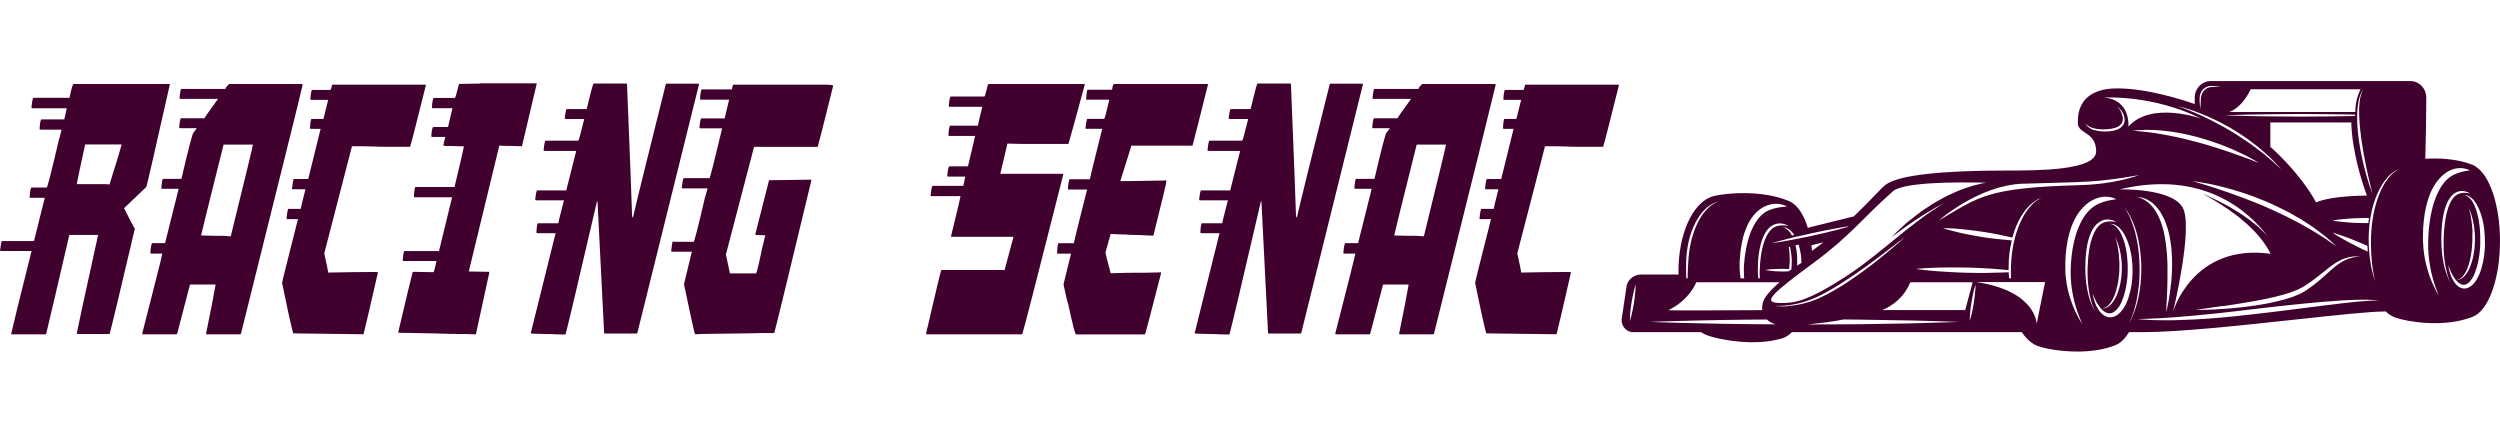
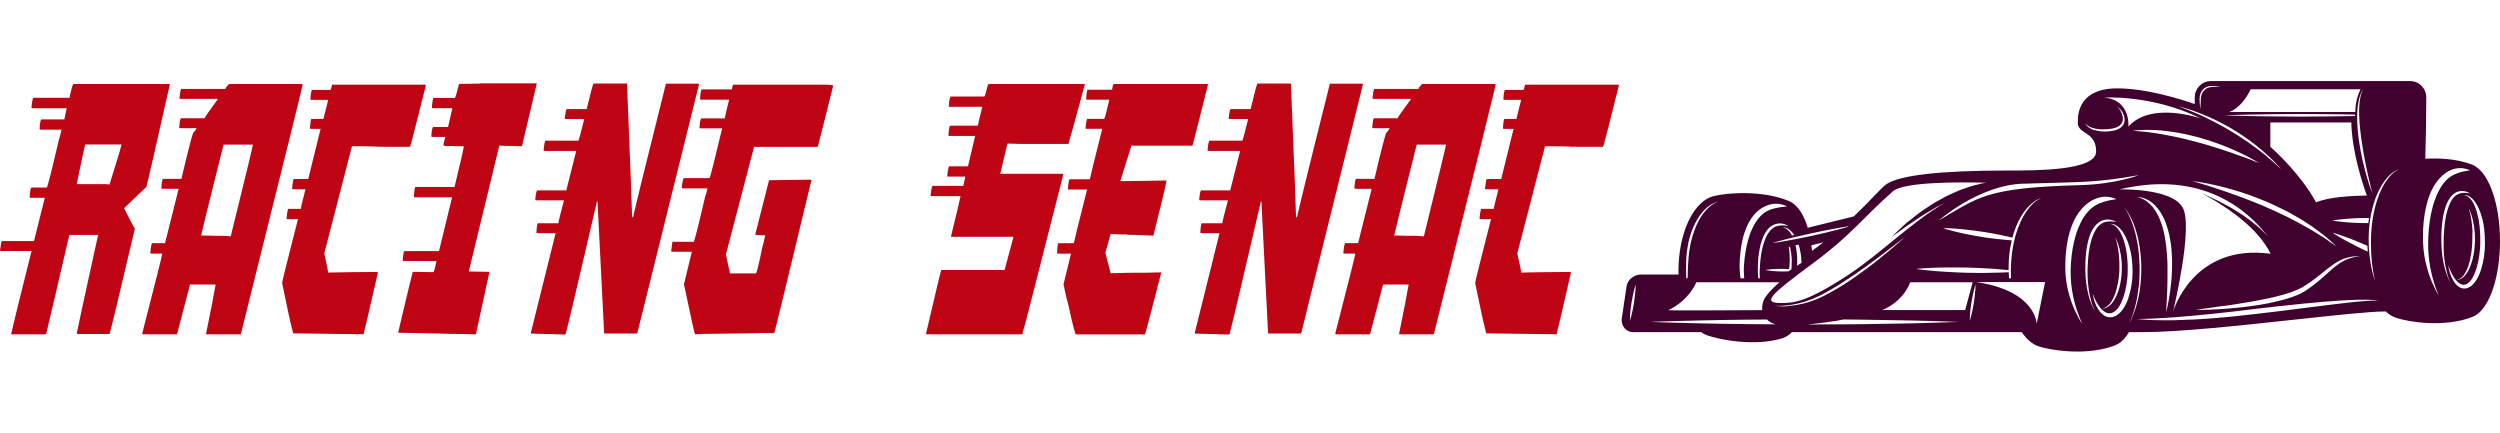
<svg xmlns="http://www.w3.org/2000/svg" version="1.1" viewBox="0 0 370 64">
  <defs>
    <style>
      .st0 {
        fill: #40012f;
      }
+ 
+       .st1 {
+         fill: #bf0413;
+       }
    </style>
  </defs>
  <g id="OBJECTS">
    <g>
-       <path class="st0" d="M10.89,12.43h14.15l.1.05c-2.24,9.95-3.4,15.01-3.48,15.18l-3.3,3.15c.91,1.83,1.45,2.84,1.6,3.03-2.29,9.74-3.54,14.94-3.74,15.59h-4.72c-.09,0-.13-.04-.13-.13,0-.14,1.05-4.98,3.15-14.53h-4.26c-1.58,6.84-2.73,11.73-3.43,14.66l-.13.05H1.65v-.05c.21-.97,1.21-5.06,3.02-12.28H.13l-.13-.05c.12-.95.21-1.42.28-1.42h4.75l1.6-6.41h-2.14c-.07,0-.1-.03-.1-.1.05-.95.15-1.42.28-1.42h2.25c.1,0,.7-2.34,1.78-7.01.03,0,.17-.52.41-1.55h-3.12c-.09,0-.13-.03-.13-.1.05-.95.15-1.42.28-1.42h3.38l.36-1.65h-5.09c-.09,0-.13-.04-.13-.13.09-.95.19-1.42.31-1.42h5.32c.27-1.34.47-2.02.59-2.02ZM12.6,21.38c-.83,3.81-1.24,5.77-1.24,5.87h4.26l.59.05c1.03-3.27,1.63-5.25,1.78-5.92h-5.4Z" />
-       <path class="st0" d="M33.92,12.43h10.74c.09.02.13.06.13.13-.03.28-3.08,12.57-9.14,36.87l-.13.05h-4.93l-.1-.05c.71-3.46,1.18-5.9,1.42-7.32h-3.79l-1.91,7.32-.1.05h-4.93c-.09,0-.13-.04-.13-.13,1.98-7.71,2.97-11.64,2.97-11.82h-1.65l-.13-.08c.09-.98.19-1.47.31-1.47h1.88l2.01-8.04h-2.43c-.09,0-.13-.03-.13-.1.07-.91.15-1.37.26-1.37h2.71c1.03-4.41,1.63-6.7,1.78-6.85.05-.02.22-.23.49-.65h-2.5l-.1-.05c.07-.95.16-1.42.28-1.42h3.46c.05-.14.72-1.09,2.01-2.87h-5.58l-.13-.05c.09-.95.18-1.42.28-1.42h6.53c0-.14.18-.38.54-.72ZM33.09,21.4c-2.22,8.86-3.33,13.34-3.33,13.45h.05c.83.03,1.51.05,2.04.05h1.01c.27,0,.71.03,1.29.08,2.19-8.88,3.28-13.4,3.28-13.58h-4.34Z" />
-       <path class="st0" d="M62.91,12.53l.13.05c-1.5,6-2.28,9.05-2.35,9.15h-4.05c-.05,0-.08-.03-.08-.08-.04,0-.05.03-.05.08-1.19-.05-2.07-.08-2.66-.08h-1.76l-4.1,15.85c.38,1.69.57,2.64.57,2.84,2.44-.05,4.41-.08,5.89-.08h1.37c.07.02.1.06.1.13-1.26,5.5-1.96,8.52-2.12,9.08l-10.4-.13c-.31-1.07-.86-3.56-1.65-7.47,0-.14.78-3.28,2.35-9.44h-1.57l-.13-.05c.1-.98.2-1.47.28-1.47h1.83c0-.1.23-1.07.7-2.9h-1.86l-.13-.05c.1-.98.2-1.47.28-1.47h2.12l1.83-7.42h-1.47c-.07,0-.1-.04-.1-.13.05-.9.13-1.34.23-1.34h1.76l.7-2.82h-2.53c-.07,0-.1-.04-.1-.13.05-.9.15-1.34.28-1.34h2.66c.07,0,.16-.26.28-.78h13.76Z" />
-       <path class="st0" d="M71.02,12.33h8.29l.13.05-2.19,9.26c-.91-.03-1.59-.05-2.04-.05h-.59l-.72-.05-4.52,18.64h.05c.29,0,1.27.02,2.94.05l.05.1-1.99,9.15c-.84-.03-1.47-.05-1.88-.05h-1.24s-.05-.03-.05-.08c-.05,0-.08.03-.08.08-.91-.05-3.64-.11-8.18-.18l-.05-.13c1.22-5.19,1.93-8.14,2.12-8.84l.13-.05c1.2.03,2.16.05,2.87.05h.08c.07,0,.22-.55.46-1.65h-4.88c-.09,0-.13-.03-.13-.1.07-.91.16-1.37.28-1.37h5.09l1.94-7.96h-5.65v-.05c.05-.98.13-1.47.23-1.47h5.78c.93-3.88,1.39-5.89,1.39-6.02h-.05c-.69-.03-1.26-.05-1.7-.05h-.83c-.29,0-.45-.06-.46-.18l.28-1.16h-1.94c-.09,0-.13-.04-.13-.13.07-.9.17-1.34.31-1.34h2.17l.65-2.79h-2.94c-.07,0-.1-.03-.1-.1.07-.95.16-1.42.28-1.42h3.12c.07,0,.27-.66.59-1.99.03,0,.05-.03.05-.08,1.43-.03,2.45-.05,3.07-.05Z" />
-       <path class="st0" d="M92.67,12.33c.09.02.13.06.13.13.5,12.45.75,18.96.75,19.55.05.07.08.13.08.18h.05c.58-2.53,2.21-9.14,4.88-19.81h4.8l.1.08-9.14,36.85-.13.05h-4.65c-.09,0-.13-.03-.13-.1l-.98-19.44h-.08c-2.75,11.84-4.3,18.4-4.65,19.68h-1.01s-.05-.02-.05-.05c-.05,0-.08.02-.08.05-.33-.03-.58-.05-.75-.05-.65,0-1.72-.03-3.2-.08l-.05-.1,3.67-14.76h-2.71c-.09,0-.13-.04-.13-.13.05-.9.13-1.34.23-1.34h3.02c0-.17.28-1.3.83-3.39h-4.13l-.13-.05c.09-.95.19-1.42.31-1.42h4.29c.95-3.79,1.44-5.74,1.47-5.84h-4.7l-.13-.05c.09-.98.19-1.47.31-1.47h4.83c.07-.02.36-1.09.88-3.21h-2.76l-.13-.05c.1-.95.21-1.42.31-1.42h2.94c.58-2.43.92-3.69,1.01-3.78h4.83Z" />
-       <path class="st0" d="M108.6,12.53h13.66c.5,0,.85.04,1.06.13-1.48,5.95-2.25,8.97-2.3,9.08h-9.42l-4.16,15.9v.05l.59,2.77h3.85c.1,0,.42-1.31.96-3.93.07-.17.21-.74.41-1.71h-.08c-.17,0-.62-.02-1.34-.05,0-.05-.02-.08-.05-.08l2.04-8.02h.13c.88,0,2.91-.03,6.09-.08,0,.05.02.08.05.08-3.39,14.1-5.22,21.64-5.5,22.62h-1.94c-.45,0-1.13.02-2.04.05v-.05l-.13.05c-3.49.05-5.62.08-6.38.08-.69.03-1.1.05-1.24.05-.12-.29-.66-2.76-1.63-7.4l1.16-4.81h-2.92c-.09,0-.13-.03-.13-.1.09-.88.16-1.35.23-1.42l.28.05h2.81c.1,0,.67-2.22,1.7-6.67.03-.03.16-.45.36-1.24h-3.69l-.13-.05c.1-.98.21-1.47.31-1.47h3.79c.09,0,.71-2.46,1.88-7.37h-3.23c-.09,0-.13-.04-.13-.13.07-.9.17-1.34.31-1.34h3.43c0-.09.22-1.01.65-2.77h-4.21c-.07,0-.1-.03-.1-.1.07-.95.16-1.42.28-1.42h4.44c.07-.47.15-.7.23-.7Z" />
-       <path class="st0" d="M146.34,12.43h14.09l.13.05c-1.5,5.53-2.31,8.47-2.43,8.82h-6.97c-.45,0-1.14-.02-2.06-.05l-1.06,4.47h9.22c.07.02.1.06.1.13-3.86,15.24-5.88,23.12-6.07,23.63h-14.1c-.09,0-.13-.04-.13-.13,1.41-6.08,2.16-9.21,2.25-9.39h9.37l1.32-4.91h-9.16l-.1-.05c.83-3.36,1.3-5.35,1.42-5.97h-4.31l-.13-.05c.1-.98.21-1.47.31-1.47h4.54c.19-.83.28-1.28.28-1.37h-2.53l-.13-.05c.09-.98.19-1.47.31-1.47h2.76l1.06-4.5h-3.82c-.09,0-.13-.03-.13-.1.05-.95.15-1.42.28-1.42h4.08c0-.1.21-1.03.65-2.79h-4.83c-.09,0-.13-.03-.13-.1.07-.95.17-1.42.31-1.42h4.96c.07,0,.24-.59.52-1.78l.13-.05Z" />
-       <path class="st0" d="M164.9,12.43h13.79l.1.05c-1.29,5.17-2.06,8.2-2.3,9.08h-9.04l-1.65,5.25h.05c.79,0,3.05-.03,6.79-.1,0,.29-.65,3.02-1.94,8.17-1.65-.09-2.9-.13-3.74-.13v-.05s-.05.02-.05.05l-.28-.05h-.49c-.38,0-.96-.03-1.76-.08l-.77,2.74c0,.16.26,1.18.77,3.08,1.72-.05,3-.08,3.85-.08h1.39c.46,0,1.2-.02,2.19-.05,0,.03.02.05.05.05-1.5,5.84-2.3,8.89-2.4,9.13h-10.22c-.12,0-.5-1.48-1.14-4.45-.19-.59-.42-1.57-.7-2.95l1.11-4.55h-2.06v-.08c.03-.98.11-1.47.23-1.47h2.25c0-.12.65-2.77,1.96-7.94h-2.74c-.07,0-.1-.03-.1-.1.07-.95.16-1.42.28-1.42h2.97c0-.12.61-2.61,1.83-7.47h-2.38l-.1-.05c.1-.95.2-1.42.28-1.42h2.48c.09,0,.34-.95.77-2.84h-3.43v-.05c.05-.95.13-1.42.23-1.42h3.61c.07-.55.16-.83.28-.83Z" />
-       <path class="st0" d="M190.93,12.33c.09.02.13.06.13.13.5,12.45.75,18.96.75,19.55.05.07.08.13.08.18h.05c.58-2.53,2.21-9.14,4.88-19.81h4.8l.1.08-9.14,36.85-.13.05h-4.65c-.09,0-.13-.03-.13-.1l-.98-19.44h-.08c-2.75,11.84-4.3,18.4-4.65,19.68h-1.01s-.05-.02-.05-.05c-.05,0-.08.02-.08.05-.33-.03-.58-.05-.75-.05-.65,0-1.72-.03-3.2-.08l-.05-.1,3.67-14.76h-2.71c-.09,0-.13-.04-.13-.13.05-.9.13-1.34.23-1.34h3.02c0-.17.28-1.3.83-3.39h-4.13l-.13-.05c.09-.95.19-1.42.31-1.42h4.29c.95-3.79,1.44-5.74,1.47-5.84h-4.7l-.13-.05c.09-.98.19-1.47.31-1.47h4.83c.07-.02.36-1.09.88-3.21h-2.76l-.13-.05c.1-.95.21-1.42.31-1.42h2.94c.58-2.43.92-3.69,1.01-3.78h4.83Z" />
-       <path class="st0" d="M210.49,12.43h10.74c.09.02.13.06.13.13-.04.28-3.08,12.57-9.14,36.87l-.13.05h-4.93l-.1-.05c.71-3.46,1.18-5.9,1.42-7.32h-3.79l-1.91,7.32-.1.05h-4.93c-.09,0-.13-.04-.13-.13,1.98-7.71,2.97-11.64,2.97-11.82h-1.65l-.13-.08c.09-.98.19-1.47.31-1.47h1.88l2.01-8.04h-2.43c-.09,0-.13-.03-.13-.1.07-.91.15-1.37.26-1.37h2.71c1.03-4.41,1.63-6.7,1.78-6.85.05-.02.22-.23.49-.65h-2.5l-.1-.05c.07-.95.16-1.42.28-1.42h3.46c.05-.14.72-1.09,2.01-2.87h-5.58l-.13-.05c.09-.95.18-1.42.28-1.42h6.53c0-.14.18-.38.54-.72ZM209.67,21.4c-2.22,8.86-3.33,13.34-3.33,13.45h.05c.83.03,1.51.05,2.04.05h1.01c.28,0,.71.03,1.29.08,2.18-8.88,3.28-13.4,3.28-13.58h-4.34Z" />
-       <path class="st0" d="M239.48,12.53l.13.05c-1.5,6-2.28,9.05-2.35,9.15h-4.05c-.05,0-.08-.03-.08-.08-.03,0-.05.03-.05.08-1.19-.05-2.07-.08-2.66-.08h-1.76l-4.1,15.85c.38,1.69.57,2.64.57,2.84,2.44-.05,4.41-.08,5.89-.08h1.37c.07.02.1.06.1.13-1.26,5.5-1.96,8.52-2.12,9.08l-10.4-.13c-.31-1.07-.86-3.56-1.65-7.47,0-.14.78-3.28,2.35-9.44h-1.58l-.13-.05c.1-.98.2-1.47.28-1.47h1.83c0-.1.23-1.07.7-2.9h-1.86l-.13-.05c.1-.98.2-1.47.28-1.47h2.12l1.83-7.42h-1.47c-.07,0-.1-.04-.1-.13.05-.9.13-1.34.23-1.34h1.76l.7-2.82h-2.53c-.07,0-.1-.04-.1-.13.05-.9.15-1.34.28-1.34h2.66c.07,0,.16-.26.28-.78h13.76Z" />
+       <path class="st1" d="M10.89,12.43h14.15l.1.05c-2.24,9.95-3.4,15.01-3.48,15.18l-3.3,3.15c.91,1.83,1.45,2.84,1.6,3.03-2.29,9.74-3.54,14.94-3.74,15.59h-4.72c-.09,0-.13-.04-.13-.13,0-.14,1.05-4.98,3.15-14.53h-4.26c-1.58,6.84-2.73,11.73-3.43,14.66l-.13.05H1.65v-.05c.21-.97,1.21-5.06,3.02-12.28H.13l-.13-.05c.12-.95.21-1.42.28-1.42h4.75l1.6-6.41h-2.14c-.07,0-.1-.03-.1-.1.05-.95.15-1.42.28-1.42h2.25c.1,0,.7-2.34,1.78-7.01.03,0,.17-.52.41-1.55h-3.12c-.09,0-.13-.03-.13-.1.05-.95.15-1.42.28-1.42h3.38l.36-1.65h-5.09c-.09,0-.13-.04-.13-.13.09-.95.19-1.42.31-1.42h5.32c.27-1.34.47-2.02.59-2.02ZM12.6,21.38c-.83,3.81-1.24,5.77-1.24,5.87h4.26l.59.05c1.03-3.27,1.63-5.25,1.78-5.92h-5.4Z" />
+       <path class="st1" d="M33.92,12.43h10.74c.09.02.13.06.13.13-.03.28-3.08,12.57-9.14,36.87l-.13.05h-4.93l-.1-.05c.71-3.46,1.18-5.9,1.42-7.32h-3.79l-1.91,7.32-.1.05h-4.93c-.09,0-.13-.04-.13-.13,1.98-7.71,2.97-11.64,2.97-11.82h-1.65l-.13-.08c.09-.98.19-1.47.31-1.47h1.88l2.01-8.04h-2.43c-.09,0-.13-.03-.13-.1.07-.91.15-1.37.26-1.37h2.71c1.03-4.41,1.63-6.7,1.78-6.85.05-.02.22-.23.49-.65h-2.5l-.1-.05c.07-.95.16-1.42.28-1.42h3.46c.05-.14.72-1.09,2.01-2.87h-5.58l-.13-.05c.09-.95.18-1.42.28-1.42h6.53c0-.14.18-.38.54-.72ZM33.09,21.4c-2.22,8.86-3.33,13.34-3.33,13.45h.05c.83.03,1.51.05,2.04.05h1.01c.27,0,.71.03,1.29.08,2.19-8.88,3.28-13.4,3.28-13.58h-4.34Z" />
+       <path class="st1" d="M62.91,12.53l.13.05c-1.5,6-2.28,9.05-2.35,9.15h-4.05c-.05,0-.08-.03-.08-.08-.04,0-.05.03-.05.08-1.19-.05-2.07-.08-2.66-.08h-1.76l-4.1,15.85c.38,1.69.57,2.64.57,2.84,2.44-.05,4.41-.08,5.89-.08h1.37c.07.02.1.06.1.13-1.26,5.5-1.96,8.52-2.12,9.08l-10.4-.13c-.31-1.07-.86-3.56-1.65-7.47,0-.14.78-3.28,2.35-9.44h-1.57l-.13-.05c.1-.98.2-1.47.28-1.47h1.83c0-.1.23-1.07.7-2.9h-1.86l-.13-.05c.1-.98.2-1.47.28-1.47h2.12l1.83-7.42h-1.47c-.07,0-.1-.04-.1-.13.05-.9.13-1.34.23-1.34h1.76l.7-2.82h-2.53c-.07,0-.1-.04-.1-.13.05-.9.15-1.34.28-1.34h2.66c.07,0,.16-.26.28-.78h13.76Z" />
+       <path class="st1" d="M71.02,12.33h8.29l.13.05-2.19,9.26c-.91-.03-1.59-.05-2.04-.05h-.59l-.72-.05-4.52,18.64h.05c.29,0,1.27.02,2.94.05l.05.1-1.99,9.15c-.84-.03-1.47-.05-1.88-.05h-1.24s-.05-.03-.05-.08c-.05,0-.08.03-.08.08-.91-.05-3.64-.11-8.18-.18l-.05-.13c1.22-5.19,1.93-8.14,2.12-8.84l.13-.05c1.2.03,2.16.05,2.87.05h.08c.07,0,.22-.55.46-1.65h-4.88c-.09,0-.13-.03-.13-.1.07-.91.16-1.37.28-1.37h5.09l1.94-7.96h-5.65v-.05c.05-.98.13-1.47.23-1.47h5.78c.93-3.88,1.39-5.89,1.39-6.02h-.05c-.69-.03-1.26-.05-1.7-.05h-.83c-.29,0-.45-.06-.46-.18l.28-1.16h-1.94c-.09,0-.13-.04-.13-.13.07-.9.17-1.34.31-1.34h2.17l.65-2.79h-2.94c-.07,0-.1-.03-.1-.1.07-.95.16-1.42.28-1.42h3.12c.07,0,.27-.66.59-1.99.03,0,.05-.03.05-.08,1.43-.03,2.45-.05,3.07-.05Z" />
+       <path class="st1" d="M92.67,12.33c.09.02.13.06.13.13.5,12.45.75,18.96.75,19.55.05.07.08.13.08.18h.05c.58-2.53,2.21-9.14,4.88-19.81h4.8l.1.08-9.14,36.85-.13.05h-4.65c-.09,0-.13-.03-.13-.1l-.98-19.44h-.08c-2.75,11.84-4.3,18.4-4.65,19.68h-1.01s-.05-.02-.05-.05c-.05,0-.08.02-.08.05-.33-.03-.58-.05-.75-.05-.65,0-1.72-.03-3.2-.08l-.05-.1,3.67-14.76h-2.71c-.09,0-.13-.04-.13-.13.05-.9.13-1.34.23-1.34h3.02c0-.17.28-1.3.83-3.39h-4.13l-.13-.05c.09-.95.19-1.42.31-1.42h4.29c.95-3.79,1.44-5.74,1.47-5.84h-4.7l-.13-.05c.09-.98.19-1.47.31-1.47h4.83c.07-.02.36-1.09.88-3.21h-2.76l-.13-.05c.1-.95.21-1.42.31-1.42h2.94c.58-2.43.92-3.69,1.01-3.78h4.83Z" />
+       <path class="st1" d="M108.6,12.53h13.66c.5,0,.85.04,1.06.13-1.48,5.95-2.25,8.97-2.3,9.08h-9.42l-4.16,15.9v.05l.59,2.77h3.85c.1,0,.42-1.31.96-3.93.07-.17.21-.74.41-1.71h-.08c-.17,0-.62-.02-1.34-.05,0-.05-.02-.08-.05-.08l2.04-8.02h.13c.88,0,2.91-.03,6.09-.08,0,.05.02.08.05.08-3.39,14.1-5.22,21.64-5.5,22.62h-1.94c-.45,0-1.13.02-2.04.05v-.05l-.13.05c-3.49.05-5.62.08-6.38.08-.69.03-1.1.05-1.24.05-.12-.29-.66-2.76-1.63-7.4l1.16-4.81h-2.92c-.09,0-.13-.03-.13-.1.09-.88.16-1.35.23-1.42l.28.05h2.81c.1,0,.67-2.22,1.7-6.67.03-.03.16-.45.36-1.24h-3.69l-.13-.05c.1-.98.21-1.47.31-1.47h3.79c.09,0,.71-2.46,1.88-7.37h-3.23c-.09,0-.13-.04-.13-.13.07-.9.17-1.34.31-1.34h3.43c0-.09.22-1.01.65-2.77h-4.21c-.07,0-.1-.03-.1-.1.07-.95.16-1.42.28-1.42h4.44c.07-.47.15-.7.23-.7Z" />
+       <path class="st1" d="M146.34,12.43h14.09l.13.05c-1.5,5.53-2.31,8.47-2.43,8.82h-6.97c-.45,0-1.14-.02-2.06-.05l-1.06,4.47h9.22c.07.02.1.06.1.13-3.86,15.24-5.88,23.12-6.07,23.63h-14.1c-.09,0-.13-.04-.13-.13,1.41-6.08,2.16-9.21,2.25-9.39h9.37l1.32-4.91h-9.16l-.1-.05c.83-3.36,1.3-5.35,1.42-5.97h-4.31l-.13-.05c.1-.98.21-1.47.31-1.47h4.54c.19-.83.28-1.28.28-1.37h-2.53l-.13-.05c.09-.98.19-1.47.31-1.47h2.76l1.06-4.5h-3.82c-.09,0-.13-.03-.13-.1.05-.95.15-1.42.28-1.42h4.08c0-.1.21-1.03.65-2.79h-4.83c-.09,0-.13-.03-.13-.1.07-.95.17-1.42.31-1.42h4.96c.07,0,.24-.59.52-1.78l.13-.05Z" />
+       <path class="st1" d="M164.9,12.43h13.79l.1.05c-1.29,5.17-2.06,8.2-2.3,9.08h-9.04l-1.65,5.25h.05c.79,0,3.05-.03,6.79-.1,0,.29-.65,3.02-1.94,8.17-1.65-.09-2.9-.13-3.74-.13v-.05s-.05.02-.05.05l-.28-.05h-.49c-.38,0-.96-.03-1.76-.08l-.77,2.74c0,.16.26,1.18.77,3.08,1.72-.05,3-.08,3.85-.08h1.39c.46,0,1.2-.02,2.19-.05,0,.03.02.05.05.05-1.5,5.84-2.3,8.89-2.4,9.13h-10.22c-.12,0-.5-1.48-1.14-4.45-.19-.59-.42-1.57-.7-2.95l1.11-4.55h-2.06v-.08c.03-.98.11-1.47.23-1.47h2.25c0-.12.65-2.77,1.96-7.94h-2.74c-.07,0-.1-.03-.1-.1.07-.95.16-1.42.28-1.42h2.97c0-.12.61-2.61,1.83-7.47h-2.38l-.1-.05c.1-.95.2-1.42.28-1.42h2.48c.09,0,.34-.95.77-2.84h-3.43v-.05c.05-.95.13-1.42.23-1.42h3.61c.07-.55.16-.83.28-.83Z" />
+       <path class="st1" d="M190.93,12.33c.09.02.13.06.13.13.5,12.45.75,18.96.75,19.55.05.07.08.13.08.18h.05c.58-2.53,2.21-9.14,4.88-19.81h4.8l.1.08-9.14,36.85-.13.05h-4.65c-.09,0-.13-.03-.13-.1l-.98-19.44h-.08c-2.75,11.84-4.3,18.4-4.65,19.68h-1.01s-.05-.02-.05-.05c-.05,0-.08.02-.08.05-.33-.03-.58-.05-.75-.05-.65,0-1.72-.03-3.2-.08l-.05-.1,3.67-14.76h-2.71c-.09,0-.13-.04-.13-.13.05-.9.13-1.34.23-1.34h3.02c0-.17.28-1.3.83-3.39h-4.13l-.13-.05c.09-.95.19-1.42.31-1.42h4.29c.95-3.79,1.44-5.74,1.47-5.84h-4.7l-.13-.05c.09-.98.19-1.47.31-1.47h4.83c.07-.02.36-1.09.88-3.21h-2.76l-.13-.05c.1-.95.21-1.42.31-1.42h2.94c.58-2.43.92-3.69,1.01-3.78h4.83Z" />
+       <path class="st1" d="M210.49,12.43h10.74c.09.02.13.06.13.13-.04.28-3.08,12.57-9.14,36.87l-.13.05h-4.93l-.1-.05c.71-3.46,1.18-5.9,1.42-7.32h-3.79l-1.91,7.32-.1.05h-4.93c-.09,0-.13-.04-.13-.13,1.98-7.71,2.97-11.64,2.97-11.82h-1.65l-.13-.08c.09-.98.19-1.47.31-1.47h1.88l2.01-8.04h-2.43c-.09,0-.13-.03-.13-.1.07-.91.15-1.37.26-1.37h2.71c1.03-4.41,1.63-6.7,1.78-6.85.05-.02.22-.23.49-.65h-2.5l-.1-.05c.07-.95.16-1.42.28-1.42h3.46c.05-.14.72-1.09,2.01-2.87h-5.58l-.13-.05c.09-.95.18-1.42.28-1.42h6.53c0-.14.18-.38.54-.72ZM209.67,21.4c-2.22,8.86-3.33,13.34-3.33,13.45h.05c.83.03,1.51.05,2.04.05h1.01c.28,0,.71.03,1.29.08,2.18-8.88,3.28-13.4,3.28-13.58h-4.34Z" />
+       <path class="st1" d="M239.48,12.53l.13.05c-1.5,6-2.28,9.05-2.35,9.15h-4.05c-.05,0-.08-.03-.08-.08-.03,0-.05.03-.05.08-1.19-.05-2.07-.08-2.66-.08h-1.76l-4.1,15.85c.38,1.69.57,2.64.57,2.84,2.44-.05,4.41-.08,5.89-.08h1.37c.07.02.1.06.1.13-1.26,5.5-1.96,8.52-2.12,9.08l-10.4-.13c-.31-1.07-.86-3.56-1.65-7.47,0-.14.78-3.28,2.35-9.44h-1.58l-.13-.05c.1-.98.2-1.47.28-1.47h1.83c0-.1.23-1.07.7-2.9h-1.86l-.13-.05c.1-.98.2-1.47.28-1.47h2.12l1.83-7.42h-1.47c-.07,0-.1-.04-.1-.13.05-.9.13-1.34.23-1.34h1.76l.7-2.82h-2.53c-.07,0-.1-.04-.1-.13.05-.9.15-1.34.28-1.34h2.66c.07,0,.16-.26.28-.78h13.76Z" />
    </g>
  </g>
  <g id="DESIGNED_BY_FREEPIK">
    <path class="st0" d="M366.38,24.61s-.12-.07-.44-.22c-2.44-.96-5.24-1-7-.89.09-2.66.13-5.62.15-9.04,0-.66-.24-1.28-.69-1.74-.45-.47-1.04-.72-1.68-.72h-29.53c-1.31,0-2.37,1.1-2.37,2.46v.94c-1.89-.66-7.04-2.32-11.48-2.32-2.09,0-3.64.52-4.63,1.54-1.2,1.25-1.19,2.86-1.19,3.55v.07c0,.68.54,1.04,1.06,1.38.77.51,1.65,1.09,1.65,2.79,0,2.83-8.62,2.83-13.25,2.83-9.73,0-15.7.67-17.75,1.99-.41.27-.98.86-1.83,1.75-.79.83-1.78,1.85-3.04,3.05l-6.81,1.68c-.54-1.79-1.35-3.08-2.32-3.71,0,0-.22-.14-.5-.26-3.94-1.65-9.28-1.19-11.11-.72-2.79.71-4.92,4.84-5.18,10.03-.03.53-.03,1.06-.02,1.58h-5.61c-.85,0-1.91.69-2.07,1.69l-.74,4.97v.09c0,.98.76,1.78,1.7,1.78h10.06c.27.19.55.33.83.44,1.77.66,7.04,1.71,11.11.49,0,0,.26-.07.53-.21.33-.17.66-.41.97-.72h34.02c.72,1.06,1.56,1.77,2.45,2.08,1.05.36,3.29.79,5.77.79,1.85,0,3.84-.24,5.59-.92,0,0,.22-.1.54-.27.55-.35,1.06-.91,1.52-1.68h1.93c5.5,0,14.71-1,22.83-1.88,5.84-.63,10.89-1.18,13.05-1.18.06,0,.13,0,.19,0,.47.44.96.74,1.48.92,1.93.66,7.25,1.49,11.35-.12,0,0,.2-.09.49-.24,2.11-1.31,3.59-5.75,3.59-10.99s-1.5-9.74-3.62-11.02ZM242.04,42.96c-.02.26-.04.55-.08.87-.03.32-.08.65-.13.99-.11.67-.24,1.33-.37,1.83-.12.49-.24.82-.24.82,0,0,0-.35.03-.85.03-.51.11-1.18.22-1.85.06-.33.11-.67.18-.98.06-.31.13-.6.19-.85.12-.49.24-.82.24-.82,0,0,0,.34-.03.85ZM349.77,13.21s-.04.05-.09.15c-.05.1-.12.26-.19.46-.07.2-.13.45-.19.75-.03.15-.05.3-.07.47-.02.17-.04.34-.05.52-.01.18-.02.37-.03.57,0,.2,0,.4,0,.61,0,.21.01.43.02.65.01.22.02.45.04.68,0,.23.04.46.06.7.02.24.04.47.07.71.03.24.06.48.09.72.03.24.07.49.1.73.08.48.15.97.23,1.45.09.48.17.94.26,1.4.09.45.18.89.26,1.3.09.41.17.8.26,1.16.17.72.3,1.32.41,1.74.11.42.17.66.17.66,0,0-.09-.23-.24-.63-.14-.41-.35-.99-.55-1.7-.2-.71-.44-1.54-.64-2.45-.21-.9-.39-1.88-.54-2.86-.03-.24-.07-.49-.1-.73-.03-.25-.05-.49-.08-.74-.03-.24-.04-.49-.06-.72-.01-.24-.04-.48-.04-.71-.02-.47,0-.92,0-1.35.01-.21.03-.42.04-.62.02-.2.04-.39.06-.58.03-.18.06-.36.09-.53.04-.17.07-.32.11-.47.08-.29.16-.54.25-.74.17-.4.34-.58.34-.58ZM323,30.67c-1.66-2.87-9.32-2.64-9.32-2.64,12.3-2.93,19.07,3.16,21.98,6.98-.02-.02-.04-.04-.06-.06-.18-.19-.34-.39-.53-.57-.19-.18-.38-.36-.58-.55l-.29-.27-.31-.25c-.21-.17-.42-.34-.63-.51-.2-.17-.42-.33-.64-.48-.22-.15-.43-.3-.65-.45-.42-.31-.87-.56-1.29-.82-.21-.13-.42-.26-.62-.38-.2-.12-.41-.22-.61-.33-.4-.21-.78-.41-1.13-.59-.35-.19-.68-.32-.97-.46-.29-.13-.54-.25-.75-.35-.42-.19-.65-.3-.65-.3,0,0,.23.13.63.36.2.11.44.25.72.41.27.16.6.33.92.55.33.21.69.45,1.06.69.19.12.39.24.58.38.19.14.38.28.58.43.39.3.81.57,1.2.92.2.17.39.33.59.5.2.17.4.33.58.52.19.18.37.36.56.54l.28.27.25.29c.17.19.34.38.5.56.17.18.3.39.45.58.3.37.54.77.78,1.14.12.18.2.38.3.56.04.08.08.15.12.22-11.54-1.57-14.44,8.58-14.44,8.58,0,0,3.07-12.59,1.41-15.46ZM320.79,39.31c-.01-.29-.02-.58-.03-.87-.03-.58-.07-1.17-.14-1.76-.06-.59-.14-1.17-.25-1.74-.05-.28-.12-.56-.18-.84-.07-.27-.14-.54-.23-.8-.17-.52-.36-1-.58-1.45-.23-.44-.48-.83-.74-1.16-.53-.67-1.14-1.07-1.6-1.28-.46-.21-.75-.23-.75-.23,0,0,.07,0,.21,0,.14,0,.34.02.59.09.25.07.55.18.87.36.32.18.66.43.98.76.32.33.63.72.91,1.18.27.46.52.96.71,1.51.1.27.18.55.28.84.07.29.16.58.22.87.12.59.22,1.2.29,1.81.06.61.09,1.22.11,1.82.02.6,0,1.19-.02,1.76,0,.57-.07,1.12-.11,1.63-.05.52-.11,1-.17,1.45-.07.45-.14.86-.2,1.22-.06.36-.13.68-.18.93-.11.52-.18.81-.18.81,0,0,0-.3.03-.83.01-.26.03-.58.05-.95.01-.37.03-.78.06-1.23.01-.45.03-.93.04-1.45,0-.51.02-1.05.01-1.61,0-.28,0-.56-.01-.85ZM338.81,31.46c.32.17.62.35.93.53.3.17.6.35.89.51.29.18.56.36.83.54.54.35,1.05.68,1.49,1.03.45.34.86.65,1.22.93.35.3.64.57.89.78.49.44.76.69.76.69,0,0-.31-.21-.85-.57-.27-.18-.59-.41-.96-.67-.38-.24-.82-.5-1.28-.8-.46-.31-.99-.59-1.54-.9-.28-.16-.55-.32-.85-.48-.29-.15-.59-.31-.9-.47-.31-.16-.61-.33-.93-.48-.32-.15-.64-.3-.97-.46-.64-.33-1.32-.61-1.99-.91l-.5-.23-.51-.21c-.34-.14-.67-.28-1.01-.41-.67-.26-1.33-.52-1.98-.76-.65-.22-1.27-.47-1.87-.67-.6-.21-1.16-.4-1.69-.57-.52-.17-1.01-.32-1.43-.46-.43-.13-.8-.24-1.11-.33-.31-.09-.55-.16-.72-.21-.17-.05-.26-.07-.26-.07,0,0,.09.01.26.03.17.02.42.05.74.1.32.05.71.12,1.15.2.44.09.94.18,1.48.32.27.06.55.13.84.2.29.08.59.16.89.24.62.16,1.25.37,1.92.57.33.1.66.23,1,.34.34.12.68.23,1.02.37.34.14.68.27,1.03.41l.52.21.51.22c.68.31,1.36.61,2.01.95.33.16.65.33.97.49ZM336.01,21.73v-3.61h11.98c.12,4.42,1.65,9.02,2.31,10.82-4.57.06-6.64.63-7.52,1.01-2.25-4.09-5.87-7.43-6.77-8.22ZM333.55,23.81c-.25-.09-.56-.21-.9-.34-.35-.14-.74-.27-1.17-.42s-.9-.32-1.39-.5c-.5-.16-1.02-.33-1.56-.52-.54-.18-1.11-.33-1.67-.52-.57-.18-1.16-.33-1.74-.49-.58-.16-1.17-.3-1.75-.45-.58-.12-1.15-.28-1.71-.38-.56-.11-1.09-.22-1.61-.31-.51-.09-1-.16-1.45-.23-.45-.05-.86-.12-1.23-.15-.37-.04-.69-.07-.95-.09-.26-.02-.47-.04-.62-.04-.14,0-.22,0-.22,0,0,0,.3-.06.84-.1.27-.02.59-.04.97-.05.37-.01.79,0,1.25.01.46.03.96.04,1.48.11.53.05,1.08.12,1.65.21.29.04.57.09.86.15.29.05.59.11.88.17.59.14,1.19.28,1.78.43.59.18,1.18.34,1.76.53.57.19,1.14.39,1.68.59.54.21,1.05.42,1.54.62.49.21.94.43,1.35.62.42.19.8.38,1.13.56.33.18.62.34.85.47.47.26.74.42.74.42,0,0-.29-.1-.79-.28ZM329.02,45.31c.61-.09,1.26-.19,1.96-.3.69-.11,1.42-.24,2.17-.36.38-.07.76-.14,1.14-.21.38-.08.77-.15,1.17-.23.39-.09.78-.18,1.18-.26.39-.09.78-.2,1.17-.31.39-.1.77-.23,1.16-.35.37-.14.75-.28,1.1-.43.17-.09.34-.18.51-.26l.13-.06.06-.03.06-.04.25-.16c.35-.21.65-.43.97-.64.62-.45,1.2-.91,1.76-1.36.55-.45,1.08-.88,1.61-1.23.52-.36,1.04-.63,1.52-.81.48-.17.92-.26,1.28-.3.18-.01.34-.03.48-.04.14,0,.26,0,.36,0,.19,0,.29,0,.29,0,0,0-.1.01-.29.03-.1.01-.21.02-.35.04-.14.03-.29.06-.47.1-.35.08-.75.21-1.2.42-.44.21-.91.52-1.39.89-.48.38-.97.84-1.5,1.31-.53.48-1.1.98-1.73,1.46-.32.23-.65.48-.98.7l-.25.17-.06.04s-.05.03-.07.04l-.14.08c-.19.1-.37.2-.56.3-.38.17-.77.32-1.17.47-.4.12-.79.26-1.19.37-.4.1-.8.21-1.21.3-.4.09-.8.17-1.2.26-.8.15-1.59.28-2.35.38-.76.11-1.5.2-2.2.26-.7.08-1.37.12-1.98.17-1.23.09-2.25.12-2.97.14-.72.01-1.13,0-1.13,0,0,0,1.62-.23,4.05-.58ZM348.47,36.29c-.31-.15-.61-.31-.89-.46-.28-.15-.54-.3-.79-.43-.49-.27-.88-.52-1.16-.69s-.43-.28-.43-.28c0,0,.18.05.49.14.31.1.75.24,1.27.43.26.09.54.2.84.31.3.12.61.23.93.37.32.13.65.27.98.41.22.1.45.2.67.3,0,.29.02.57.04.85,0,0,0,0,0,0-.33-.16-.67-.32-1-.47-.33-.16-.65-.32-.96-.48ZM349.57,33.01c-.33,0-.66-.02-.97-.03-.31,0-.62-.03-.91-.05-.29-.02-.56-.04-.81-.07-.5-.04-.92-.1-1.22-.14-.29-.04-.46-.08-.46-.08,0,0,.17-.03.46-.08.29-.04.71-.1,1.22-.14.25-.02.52-.05.81-.07.29-.02.59-.04.91-.05.31-.01.64-.03.97-.03.33,0,.67,0,1-.01.01,0,.03,0,.04,0-.04.25-.07.5-.1.76-.32,0-.63,0-.94-.01ZM333.09,13.21h16.27s-.78,1.42-.78,3.37h-18.67s1.78-.44,3.19-3.37ZM330.2,17.03c.62-.02,1.51-.05,2.58-.07,1.07-.02,2.31-.05,3.65-.06,1.33,0,2.76-.02,4.18-.03,1.42,0,2.85.02,4.18.03,1.33,0,2.58.04,3.65.06.04,0,.07,0,.11,0,0,.07,0,.14,0,.21-.03,0-.07,0-.1,0-1.07.02-2.31.05-3.65.06-1.33,0-2.76.02-4.18.03-1.42,0-2.85-.02-4.18-.03-1.34,0-2.58-.04-3.65-.06-1.07-.02-1.96-.05-2.58-.07-.62-.02-.98-.04-.98-.04,0,0,.36-.01.98-.04ZM325.55,14.32c.05-.34.18-.71.42-1,.24-.29.58-.48.91-.55.16-.04.33-.05.48-.05.15,0,.29.01.42.02.51.03.86.06.86.06,0,0-.34.04-.86.06-.26.02-.56,0-.85.09-.15.04-.3.1-.43.19-.14.08-.26.19-.36.32-.1.13-.19.27-.25.42-.07.15-.1.31-.13.47,0,.08-.02.15-.03.23,0,.08,0,.16-.01.23,0,.15-.01.3-.02.43-.02.54-.07.89-.07.89,0,0-.04-.36-.07-.89,0-.13-.01-.28-.02-.43,0-.16,0-.32.03-.5ZM323.1,15.91c.24.07.52.15.85.26.33.1.7.22,1.09.38.4.14.82.32,1.27.5.45.19.92.39,1.39.62.47.24.97.47,1.46.74.24.13.49.27.74.4.24.14.49.29.73.44.49.29.96.61,1.43.92.47.3.9.65,1.34.96.44.31.82.66,1.2.97.19.16.37.31.55.46.17.16.33.31.49.45.31.29.6.56.85.81.24.25.45.48.62.66.34.37.53.58.53.58,0,0-.21-.19-.58-.52-.18-.17-.41-.37-.66-.61-.26-.23-.57-.47-.89-.75-.16-.14-.33-.28-.51-.43-.18-.14-.37-.28-.56-.43-.39-.29-.79-.61-1.22-.91-.43-.3-.87-.63-1.34-.92-.46-.3-.93-.62-1.42-.9-.24-.15-.48-.29-.72-.44-.24-.14-.49-.27-.73-.41-.48-.27-.96-.52-1.43-.77-.47-.24-.93-.46-1.36-.67-.44-.2-.85-.4-1.24-.55-.77-.33-1.42-.59-1.89-.76-.46-.17-.73-.26-.73-.26,0,0,.27.06.75.19ZM325.76,17.55s-7.36-2.63-10.76,1.19c0,0,.41-3.97-3.63-4.3,0,0,7.18-.47,14.4,3.11ZM310,19.29c-.11-.03-.22-.07-.31-.12-.2-.08-.37-.19-.51-.29-.14-.1-.26-.2-.35-.3-.17-.18-.23-.32-.23-.32,0,0,.09.12.28.26.1.07.22.15.37.23.15.07.32.15.52.2.1.03.2.06.31.08.11.03.22.05.33.06.11.02.23.03.35.04.12,0,.24.02.37.02.25,0,.51-.02.78-.03.13-.01.27-.03.4-.05.11,0,.26-.05.4-.07.07-.01.14-.02.2-.04l.18-.06.18-.06c.06-.03.11-.06.17-.09.23-.1.41-.28.55-.46.11-.2.19-.42.19-.65,0-.23-.03-.45-.1-.64-.06-.2-.13-.38-.21-.53-.07-.15-.16-.28-.23-.38-.07-.1-.13-.18-.18-.22-.04-.05-.07-.08-.07-.08,0,0,.03.02.08.06.06.04.13.1.22.19.08.09.19.21.29.35.1.14.21.32.29.53.05.1.07.22.11.33.03.12.05.25.06.38.02.27-.05.57-.19.83-.04.06-.09.12-.14.18-.02.03-.05.06-.07.09l-.09.07-.17.15c-.06.04-.13.07-.19.11-.07.03-.13.07-.2.1l-.21.07-.21.07c-.07.02-.14.03-.2.04-.14.02-.26.06-.42.07-.14.01-.28.03-.42.04-.28.02-.55.02-.82,0-.13,0-.26-.02-.39-.04-.13-.02-.25-.04-.37-.07-.12-.03-.24-.05-.35-.09ZM299.44,27.19c9.36-.3,10.5-.12,17.12-1.27,0,0-3.4,1.34-8.71,1.48-14.08.39-14.96,1.78-20.91,5.23,0,0,5.92-5.24,12.5-5.45ZM297.65,41.18h-.31c-.02-.29-.04-.59-.05-.89-.27.02-.56.03-.88.04-.71.03-1.55.05-2.44.06-.45,0-.91.01-1.38,0-.47,0-.94-.01-1.42-.02-.48-.02-.95-.03-1.42-.05-.47-.01-.93-.04-1.37-.07-.45-.02-.88-.05-1.28-.08-.41-.03-.79-.06-1.15-.09-1.42-.12-2.37-.28-2.37-.28,0,0,.95-.11,2.38-.16.36-.02.74-.03,1.15-.04.41,0,.84-.02,1.29-.02.45,0,.91,0,1.38,0,.47,0,.94.01,1.42.02.48.02.95.03,1.42.05.47.01.93.05,1.37.07.89.05,1.72.11,2.43.18.31.03.6.06.86.08,0-.5,0-1,.03-1.52.04-.57.1-1.14.19-1.72.07-.4.15-.79.24-1.17-.07,0-.13,0-.2-.01-.56-.04-1.22-.1-1.92-.18-.35-.04-.71-.08-1.08-.13-.37-.05-.74-.11-1.11-.16-.37-.06-.74-.12-1.1-.19-.36-.06-.72-.14-1.07-.2-.35-.06-.68-.14-.99-.21-.32-.07-.61-.14-.89-.21-.55-.13-1-.26-1.32-.35-.32-.09-.5-.16-.5-.16,0,0,.19,0,.52,0,.33,0,.8.03,1.36.07.28.02.59.04.91.08.32.03.66.06,1.01.11.35.04.71.08,1.08.13.36.05.74.11,1.11.16.37.06.74.12,1.1.18.36.06.72.14,1.07.2.69.14,1.33.28,1.88.41.08.02.16.04.23.06.16-.59.35-1.17.57-1.7.41-1,.94-1.87,1.49-2.53.54-.67,1.12-1.1,1.54-1.34.21-.12.39-.19.52-.24.12-.04.19-.06.19-.06,0,0-.06.03-.18.08-.12.06-.28.15-.49.28-.41.26-.92.75-1.41,1.42-.5.67-.96,1.54-1.34,2.53-.38.98-.67,2.08-.85,3.2-.18,1.12-.26,2.25-.26,3.32,0,.36,0,.71.02,1.06ZM280.13,28.32c1.56-1.38,9.39-1.39,13.81-1.28-.19.03-.37.06-.56.1-.33.08-.66.17-1,.25-.34.09-.68.16-1.01.29-.67.24-1.36.45-2.01.76-.33.15-.66.3-.99.45-.33.14-.64.33-.95.5-.63.34-1.24.67-1.8,1.06-.56.37-1.12.72-1.62,1.1-.49.38-.95.74-1.38,1.08-.21.17-.42.32-.6.49-.18.17-.35.33-.52.48-.32.3-.6.57-.83.78-.46.44-.71.69-.71.69,0,0,.3-.21.81-.57.25-.19.56-.41.91-.67.18-.13.36-.27.56-.41.2-.14.42-.28.64-.43.45-.3.93-.62,1.43-.96.25-.18.53-.32.8-.49.27-.16.56-.33.84-.5.56-.36,1.18-.65,1.79-.98.05-.03.11-.06.16-.09-5.07,2.95-9.59,7.58-14.33,10.7-6.11,4.01-8.02,4.18-9.95,4.18-3.01,0-1.5-1.29,4.8-5.96,5.62-4.16,7.1-6.48,11.71-10.56ZM264.79,36.87c-.01-.11-.03-.21-.05-.31l.16-.04c.03.1.05.21.08.32.11.47.18,1.04.2,1.65,0,.3,0,.63-.02.94,0,.14-.02.29-.04.44,0,0,.01,0,.02,0-.15.1-.31.19-.46.29-.31.01-.65.02-.99.02-.3,0-.61-.01-.89-.03-.29-.02-.55-.04-.78-.07-.46-.05-.76-.12-.76-.12,0,0,.3-.06.76-.1.23-.02.49-.04.78-.05.29-.01.59-.01.89-.02.38,0,.75.02,1.09.05.02-.14.04-.29.05-.44.03-.32.05-.61.05-.91,0-.59-.03-1.14-.09-1.61ZM265.99,38.24c-.02-.51-.08-1-.15-1.45-.03-.17-.07-.32-.11-.48l.46-.11c.05.15.1.31.14.48.11.48.22.99.25,1.53.02.23.03.46.04.69-.21.14-.43.28-.65.42.02-.36.03-.72.01-1.07ZM268.1,36.3l1.77-.44c-.55.43-1.12.85-1.69,1.26-.02-.28-.05-.55-.09-.82ZM265.95,35.02c.68-.17,1.41-.33,2.14-.49,1.46-.32,2.93-.61,4.03-.8.55-.1,1.02-.16,1.34-.22.04,0,.08-.01.12-.02-.03.03-.07.06-.1.09,0,0,0,0,0,0-.32.09-.77.22-1.31.36-1.09.29-2.54.64-4,.96-.73.16-1.46.31-2.15.44-.69.14-1.33.26-1.88.35-.55.1-1.02.16-1.34.22-.32.05-.51.07-.51.07,0,0,.18-.06.49-.15.32-.09.77-.22,1.31-.36.54-.14,1.18-.3,1.86-.47ZM265.24,34.38c.11.12.21.26.3.4l-.32.08c-.06-.11-.12-.22-.18-.31-.18-.26-.37-.48-.56-.61-.05-.03-.09-.07-.13-.1-.05-.02-.09-.04-.13-.06-.08-.04-.15-.07-.21-.09-.12-.03-.19-.05-.19-.05,0,0,.07,0,.19.01.06,0,.14.01.23.04.05.01.1.03.15.04.05.02.1.05.16.08.22.1.46.3.69.56ZM264.71,33.45s-.05,0-.15-.02c-.1-.02-.25-.03-.43-.06-.18,0-.4-.03-.65,0-.25.02-.52.08-.79.21-.27.13-.53.34-.75.61-.23.27-.43.6-.59.96-.33.73-.55,1.58-.69,2.45-.14.87-.21,1.75-.23,2.58,0,.35,0,.68.03,1.01h-.23c-.04-.32-.06-.66-.07-1.01,0-.42,0-.86.02-1.3.02-.44.06-.89.13-1.34.13-.89.33-1.78.68-2.57.18-.39.4-.75.66-1.05.26-.3.57-.53.9-.67.32-.14.64-.19.91-.18.28,0,.51.07.69.12.19.07.32.13.41.18.09.05.14.08.14.08ZM257.51,38.17c.04-.62.11-1.26.22-1.88.11-.63.25-1.26.46-1.86.2-.6.44-1.19.76-1.72.31-.53.68-1,1.1-1.39.42-.38.88-.67,1.34-.86.45-.19.9-.28,1.29-.3.39-.02.73.03.99.09.27.07.47.14.6.2.13.06.2.1.2.1,0,0-.08.01-.22.03-.07,0-.16.02-.26.03-.1.02-.22.03-.34.04-.13.02-.27.04-.42.06-.15.04-.31.05-.48.1-.33.08-.7.18-1.08.36-.75.36-1.46,1.06-2,2.01-.26.47-.51.99-.7,1.55-.19.55-.36,1.13-.48,1.73-.12.59-.22,1.2-.29,1.79-.03.3-.06.6-.08.89,0,.15-.02.3-.03.45,0,.14,0,.28,0,.42,0,.4.02.8.05,1.18h-.54c-.06-.38-.09-.77-.12-1.17,0-.15-.01-.3-.02-.46,0-.15,0-.3,0-.45,0-.32.02-.62.04-.93ZM249.55,38.77c.02-.46.04-.94.1-1.43.06-.48.14-.97.24-1.46.21-.97.53-1.91.94-2.74.41-.83.91-1.54,1.42-2.07.51-.53,1.04-.85,1.42-1.02.19-.08.35-.13.46-.16.11-.03.17-.04.17-.04,0,0-.06.02-.16.06-.1.04-.25.11-.43.2-.36.2-.84.56-1.31,1.1-.47.53-.92,1.25-1.29,2.07-.37.82-.67,1.74-.88,2.69-.21.95-.32,1.91-.37,2.82-.05.87-.1,1.68-.09,2.39h-.2c-.04-.71-.05-1.53-.02-2.4ZM251.05,41.78h12.31c-.76.66-1.59,1.47-2.08,2.2-.32.47-.55,1.2-.46,1.92-2.94.02-14.08.08-13.9,0,3.12-1.48,4.13-4.11,4.13-4.11ZM262.84,48c-1.41-.01-2.79-.02-4.13-.03-1.34-.02-2.63-.04-3.86-.05-1.23-.02-2.39-.05-3.46-.07-2.14-.04-3.93-.11-5.18-.14-.62-.02-1.12-.04-1.45-.05-.33-.01-.51-.02-.51-.02,0,0,.18,0,.51-.02.33-.01.83-.04,1.45-.05,1.25-.03,3.03-.1,5.18-.14,1.07-.02,2.23-.04,3.46-.07,1.23-.02,2.52-.03,3.86-.05.91,0,1.84-.01,2.79-.02.31.3.75.56,1.34.73h0ZM264.62,45.32c-.43.03-.8.03-1.1.02-.61-.02-.95-.09-.95-.09,0,0,.09.01.25.02.16,0,.4,0,.7,0,.61-.02,1.47-.1,2.48-.33.51-.11,1.05-.27,1.61-.46.56-.2,1.14-.44,1.72-.73.15-.07.29-.14.44-.22.15-.08.29-.16.44-.24.3-.16.59-.33.89-.5.59-.35,1.19-.71,1.78-1.1,1.18-.75,2.34-1.55,3.4-2.33,1.06-.78,2.06-1.51,2.89-2.16,1.68-1.29,2.8-2.15,2.8-2.15,0,0-.26.24-.73.65-.47.4-1.13,1-1.95,1.67-.41.34-.86.7-1.33,1.08-.47.38-.98.78-1.51,1.17-.53.4-1.08.8-1.65,1.2-.57.4-1.15.8-1.74,1.18-.59.38-1.2.74-1.8,1.08-.3.17-.6.34-.9.49-.15.08-.3.16-.45.23-.15.07-.3.15-.45.22-.6.29-1.2.5-1.78.69-.58.17-1.13.32-1.65.4-.52.1-1,.15-1.42.17ZM289.43,47.66c-.33.01-.83.04-1.45.05-1.25.03-3.03.1-5.18.15-2.14.05-4.64.09-7.32.12-1.34,0-2.72.03-4.13.03-1.27,0-2.55,0-3.84.01,1.67-.17,4.07-.45,5.32-.74.9,0,1.78.02,2.65.03,2.68.03,5.18.07,7.32.12,2.14.04,3.93.11,5.18.15.62.02,1.12.04,1.45.05.33.01.51.02.51.02,0,0-.18,0-.51.02ZM278.58,45.89s2.93-1.05,4.14-4.11h9.23l-1.1,4.11h-12.27ZM292.34,42.96c-.02.26-.04.55-.08.87-.03.32-.08.65-.13.99-.11.67-.24,1.33-.37,1.83-.12.49-.24.82-.24.82,0,0,0-.35.03-.85.03-.51.11-1.18.22-1.85.06-.33.11-.67.18-.98.06-.31.13-.6.19-.85.12-.49.24-.82.24-.82,0,0,0,.34-.03.85ZM301.43,47.92s-.09-4.87-8.92-6.17h10.16l-1.24,6.17ZM308.03,47.73c-.09-.14-.22-.35-.37-.63-.3-.55-.72-1.36-1.08-2.39-.18-.52-.36-1.09-.51-1.7-.15-.62-.26-1.28-.33-1.97-.02-.18-.03-.35-.05-.53,0-.17-.02-.35-.02-.52-.01-.37-.01-.72,0-1.08.01-.73.06-1.47.16-2.2.1-.74.23-1.47.43-2.18.2-.71.45-1.4.77-2.03.32-.64.71-1.22,1.16-1.7.45-.49.95-.88,1.45-1.15.51-.27,1.01-.44,1.46-.5.11-.01.22-.03.33-.03.11,0,.21,0,.31,0,.2,0,.37.03.53.05.32.06.56.13.71.2.16.06.24.1.24.1,0,0-.09.02-.26.05-.17.02-.41.07-.7.12-.29.07-.64.13-1.01.26-.37.13-.78.29-1.19.54-.4.26-.8.6-1.16,1.03-.37.43-.69.94-.97,1.51-.28.57-.53,1.19-.72,1.84-.19.65-.35,1.34-.47,2.03-.11.69-.19,1.4-.24,2.09-.02.34-.04.7-.04,1.03,0,.17,0,.35,0,.52,0,.17,0,.33.01.49.02.66.09,1.3.18,1.9.09.6.21,1.17.34,1.69.13.52.28.99.41,1.4.14.41.27.77.39,1.06.24.58.38.91.38.91,0,0-.05-.08-.14-.22ZM309.98,45.92c-.06-.1-.14-.26-.24-.46-.19-.4-.44-1-.63-1.75-.2-.75-.36-1.64-.43-2.61-.07-.97-.07-2,0-3.04.08-1.03.23-2.07.54-3.01.16-.47.36-.91.61-1.29.25-.38.57-.7.91-.92.34-.22.7-.33,1.02-.35.32-.02.6.03.81.08.22.06.38.13.48.19.1.06.16.08.16.08,0,0-.06,0-.18-.02-.12-.02-.29-.03-.49-.05-.21,0-.46,0-.74.04-.28.05-.58.15-.86.35-.57.39-1.02,1.15-1.31,2.03-.3.88-.47,1.88-.57,2.89-.09,1.01-.13,2.03-.09,2.98.02.48.06.93.11,1.37.05.43.12.84.19,1.21.08.37.17.71.25,1.01.08.3.18.55.26.76.08.21.15.37.2.48.05.11.08.17.08.17,0,0-.03-.06-.09-.16ZM313.66,38.71c-.02-.68-.09-1.32-.18-1.86-.09-.54-.2-.99-.29-1.3-.09-.31-.16-.48-.16-.48,0,0,.02.04.06.12.04.08.1.19.16.34.13.3.3.73.44,1.27.14.54.25,1.19.31,1.89.01.18.02.35.03.53,0,.09,0,.18,0,.28v.27c0,.36-.03.74-.06,1.12-.04.37-.1.75-.17,1.11-.07.36-.17.71-.28,1.05-.22.67-.52,1.27-.86,1.71-.09.11-.17.22-.26.3-.09.09-.18.17-.27.24-.09.07-.18.13-.27.17-.09.04-.16.09-.24.11-.08.02-.15.04-.21.06-.06,0-.11,0-.16,0-.08,0-.13,0-.13,0,0,0,.04,0,.13-.03.04,0,.09-.02.15-.03.05-.02.12-.05.19-.08.07-.02.14-.08.22-.13.08-.05.15-.12.23-.19.08-.07.15-.16.23-.25.08-.09.15-.2.22-.31.15-.22.27-.48.4-.77.12-.28.22-.59.32-.92.09-.33.17-.67.24-1.02.06-.35.12-.71.15-1.07.04-.36.07-.72.07-1.09.01-.37.01-.71,0-1.05ZM315.01,44.09c-.21.62-.49,1.21-.86,1.73-.37.51-.88.97-1.51,1.11-.65.13-1.23-.16-1.59-.52-.38-.35-.6-.76-.78-1.11-.17-.36-.29-.69-.36-.96-.08-.27-.13-.49-.16-.64-.03-.15-.04-.23-.04-.23,0,0,.03.07.09.21.05.14.14.34.26.59.11.25.27.55.48.86.21.31.46.65.8.91.17.13.36.24.56.29.1.02.17.04.31.04.09,0,.2-.03.31-.04.41-.13.79-.49,1.09-.94.3-.45.52-1,.71-1.57.18-.57.32-1.17.41-1.79.05-.3.08-.62.12-.92.02-.3.05-.61.05-.93v-.24s0-.06,0-.06v-.05s0-.11,0-.11c0-.15,0-.3,0-.45-.01-.3-.02-.6-.05-.89-.04-.58-.13-1.14-.23-1.67-.12-.52-.24-1.01-.41-1.44-.17-.43-.34-.82-.55-1.12-.09-.16-.22-.28-.31-.41-.12-.1-.21-.23-.32-.29-.11-.08-.2-.15-.3-.18-.09-.04-.17-.09-.25-.09-.14-.03-.22-.05-.22-.05,0,0,.08,0,.22,0,.07,0,.16.02.27.04.05.02.11.02.17.05.06.03.12.06.18.09.13.05.25.16.39.26.06.06.13.12.2.18.07.06.14.13.2.21.27.3.5.69.72,1.13.22.44.4.94.56,1.49.14.54.28,1.13.34,1.74.07.61.12,1.24.11,1.89,0,.31-.02.64-.04.97-.03.33-.06.65-.11.98-.1.65-.26,1.3-.47,1.92ZM315.5,47.12c-.1.22-.19.39-.26.5-.06.11-.1.18-.1.18,0,0,.03-.06.08-.18.06-.12.13-.29.22-.52.18-.45.41-1.11.61-1.92.21-.81.37-1.77.49-2.8.06-.52.1-1.06.11-1.6.02-.55.01-1.11,0-1.66-.02-.56-.05-1.11-.11-1.66-.05-.54-.13-1.08-.22-1.59-.09-.51-.2-1-.32-1.47-.12-.46-.25-.89-.4-1.28-.07-.2-.14-.38-.21-.56-.07-.18-.14-.34-.21-.49-.07-.15-.14-.29-.21-.42-.07-.13-.13-.25-.19-.35-.06-.1-.12-.2-.17-.28-.05-.08-.1-.14-.13-.2-.07-.11-.11-.16-.11-.16,0,0,.04.05.12.15.08.1.2.25.33.45.07.1.14.21.21.34.08.12.16.26.23.41.08.15.16.31.24.48.08.17.16.36.24.55.16.39.3.82.44,1.28.14.46.26.96.36,1.48.1.52.18,1.06.24,1.61.06.55.1,1.11.13,1.67,0,.57.01,1.12-.02,1.68-.03.55-.07,1.1-.13,1.62-.12,1.05-.34,2.01-.57,2.82-.23.81-.51,1.45-.71,1.9ZM351.76,44.46c-.26,0-.65.02-1.14.05-.49.03-1.09.08-1.77.14-.68.07-1.45.15-2.29.25-.84.1-1.75.21-2.71.33-.96.12-1.97.25-3.02.38-1.05.13-2.13.28-3.23.41-1.1.13-2.22.27-3.34.4-1.12.12-2.24.25-3.34.37-.55.06-1.1.11-1.64.16-.54.05-1.08.09-1.61.14-1.05.09-2.08.15-3.04.2-.97.05-1.89.08-2.73.1-.85.02-1.62.02-2.31,0-.69,0-1.29-.03-1.78-.06-.99-.05-1.55-.12-1.55-.12,0,0,.14,0,.41,0,.26,0,.65-.02,1.14-.03.49-.02,1.09-.05,1.77-.08.68-.04,1.46-.09,2.3-.15,1.68-.13,3.64-.3,5.74-.52,1.05-.11,2.13-.23,3.23-.36,1.1-.13,2.22-.26,3.34-.4,1.12-.13,2.24-.25,3.34-.38,1.1-.13,2.19-.23,3.24-.34,2.1-.21,4.07-.38,5.76-.48,1.69-.11,3.1-.13,4.09-.1.49.01.88.04,1.15.06.26.02.4.04.4.04,0,0-.14,0-.41,0ZM354.88,25.13c-.11.06-.28.15-.47.3-.19.14-.41.33-.64.58-.22.25-.46.55-.69.89-.46.69-.87,1.57-1.21,2.56-.34.99-.59,2.08-.75,3.19-.08.55-.14,1.11-.17,1.66-.03.55-.06,1.09-.05,1.62,0,1.05.05,2.04.14,2.88s.2,1.54.3,2.02c.1.48.16.76.16.76,0,0-.02-.07-.06-.19-.04-.13-.1-.31-.17-.55-.13-.48-.31-1.16-.44-2.01-.13-.84-.24-1.83-.26-2.9-.03-1.07.03-2.21.19-3.34.17-1.13.44-2.24.81-3.25.37-1,.85-1.88,1.35-2.57.5-.69,1.04-1.16,1.45-1.41.2-.13.38-.21.5-.26.12-.04.18-.07.18-.07,0,0-.06.03-.18.09ZM360.78,43.48c-.08-.14-.2-.35-.34-.63-.28-.55-.66-1.35-.99-2.37-.16-.51-.33-1.07-.46-1.67-.14-.6-.24-1.25-.31-1.92-.03-.34-.06-.69-.07-1.03-.02-.35-.02-.7-.01-1.06,0-.71.04-1.43.12-2.15.08-.72.19-1.44.36-2.14.17-.7.38-1.38.65-2.01.28-.64.61-1.22,1.01-1.73.4-.51.85-.93,1.32-1.24.47-.31.96-.51,1.41-.59.45-.08.84-.07,1.15-.02.31.05.55.12.7.19.15.06.23.1.23.1,0,0-.09.02-.25.04-.17.02-.4.06-.68.12-.28.06-.62.15-.97.28-.36.14-.74.32-1.12.6-.76.56-1.41,1.52-1.91,2.66-.24.58-.46,1.2-.62,1.85-.17.65-.3,1.32-.4,2.01-.1.68-.16,1.37-.2,2.06-.02.34-.03.68-.03,1.01,0,.35,0,.67,0,.99.02.65.09,1.27.17,1.87.08.59.19,1.15.3,1.66.12.51.25.97.37,1.38.12.41.24.76.35,1.05.21.58.35.9.35.9,0,0-.04-.08-.13-.22ZM362.57,41.67c-.06-.1-.13-.26-.22-.46-.17-.4-.4-.99-.58-1.73-.18-.74-.33-1.61-.4-2.56-.03-.48-.05-.96-.05-1.46,0-.5,0-1.01.04-1.51.07-1.01.19-2.03.46-2.96.14-.46.3-.9.52-1.3.22-.39.49-.74.8-.98.31-.25.66-.39.98-.43.32-.04.59,0,.8.06.21.06.37.13.47.19.1.05.16.09.16.09,0,0-.06,0-.18-.03-.11-.02-.28-.04-.48-.05-.2-.01-.45,0-.72.06-.26.06-.55.19-.81.41-.26.22-.48.53-.67.89-.19.36-.35.77-.47,1.22-.26.88-.41,1.87-.48,2.86-.04.5-.07,1-.08,1.49-.01.49-.01.98,0,1.44.04.93.13,1.81.28,2.54.14.74.31,1.34.46,1.75.07.21.14.37.18.47.05.11.07.17.07.17,0,0-.03-.06-.08-.16ZM365.94,34.43c-.02-.68-.09-1.31-.17-1.84-.08-.54-.18-.98-.26-1.29-.08-.31-.14-.48-.14-.48,0,0,.02.04.06.12.04.08.09.19.15.34.12.3.28.73.4,1.27.13.54.23,1.18.28,1.87.02.35.04.7.03,1.07,0,.36-.02.73-.05,1.1-.02.18-.04.37-.06.55-.03.18-.06.36-.09.54-.04.18-.07.36-.11.53-.05.17-.09.34-.14.51-.05.17-.11.33-.16.49-.06.15-.12.31-.18.45-.07.14-.13.28-.2.42-.08.13-.15.26-.23.37-.16.23-.32.42-.5.57-.17.15-.34.25-.49.31-.08.02-.14.04-.2.06-.06.01-.11,0-.15.01-.08,0-.13,0-.13,0,0,0,.04,0,.12-.03.04-.01.09-.01.15-.03.05-.02.11-.05.18-.08.13-.08.28-.18.42-.34.14-.16.28-.36.41-.58.07-.11.12-.24.19-.37.06-.13.11-.27.17-.41.05-.15.1-.29.15-.45.04-.16.09-.31.13-.48.04-.16.08-.33.11-.5.03-.17.06-.34.09-.52.03-.18.05-.35.08-.53l.05-.54c.03-.36.06-.71.06-1.07.01-.35.01-.7,0-1.04ZM367.67,34.09c.07.6.11,1.21.1,1.85,0,.15,0,.31,0,.47l-.03.48c-.02.32-.05.64-.09.96-.09.64-.22,1.27-.4,1.88-.18.61-.43,1.2-.76,1.73-.32.52-.78,1.01-1.39,1.19-.07.03-.15.04-.23.04-.08,0-.14.02-.25.01-.07,0-.12,0-.19-.03-.08-.02-.16-.04-.23-.07-.27-.11-.49-.28-.66-.46-.35-.36-.55-.77-.71-1.12-.16-.36-.26-.68-.33-.95-.07-.27-.11-.48-.14-.62-.03-.15-.04-.22-.04-.22,0,0,.03.07.08.21.05.14.13.34.24.58.1.25.25.54.44.86.19.31.43.66.75.93.16.14.34.25.53.3.05.01.09.01.13.03.04,0,.12,0,.18.01l.13-.02s.1-.01.15-.04c.39-.15.73-.54,1-1,.27-.47.46-1.02.63-1.58.16-.57.28-1.16.36-1.77.04-.3.08-.61.1-.91l.03-.45c0-.15,0-.31.01-.46v-.23s0-.22,0-.22c0-.15,0-.3,0-.45-.01-.29-.02-.59-.04-.87-.04-.57-.11-1.12-.2-1.64-.11-.51-.21-1-.36-1.43-.15-.43-.3-.82-.49-1.13-.18-.32-.39-.56-.58-.73-.2-.16-.38-.25-.52-.29-.14-.03-.21-.05-.21-.05,0,0,.08,0,.22,0,.14,0,.36.06.6.21.23.15.5.37.73.69.24.31.46.69.65,1.13.2.44.36.93.5,1.46.13.53.25,1.1.31,1.7Z" />
  </g>
</svg>
